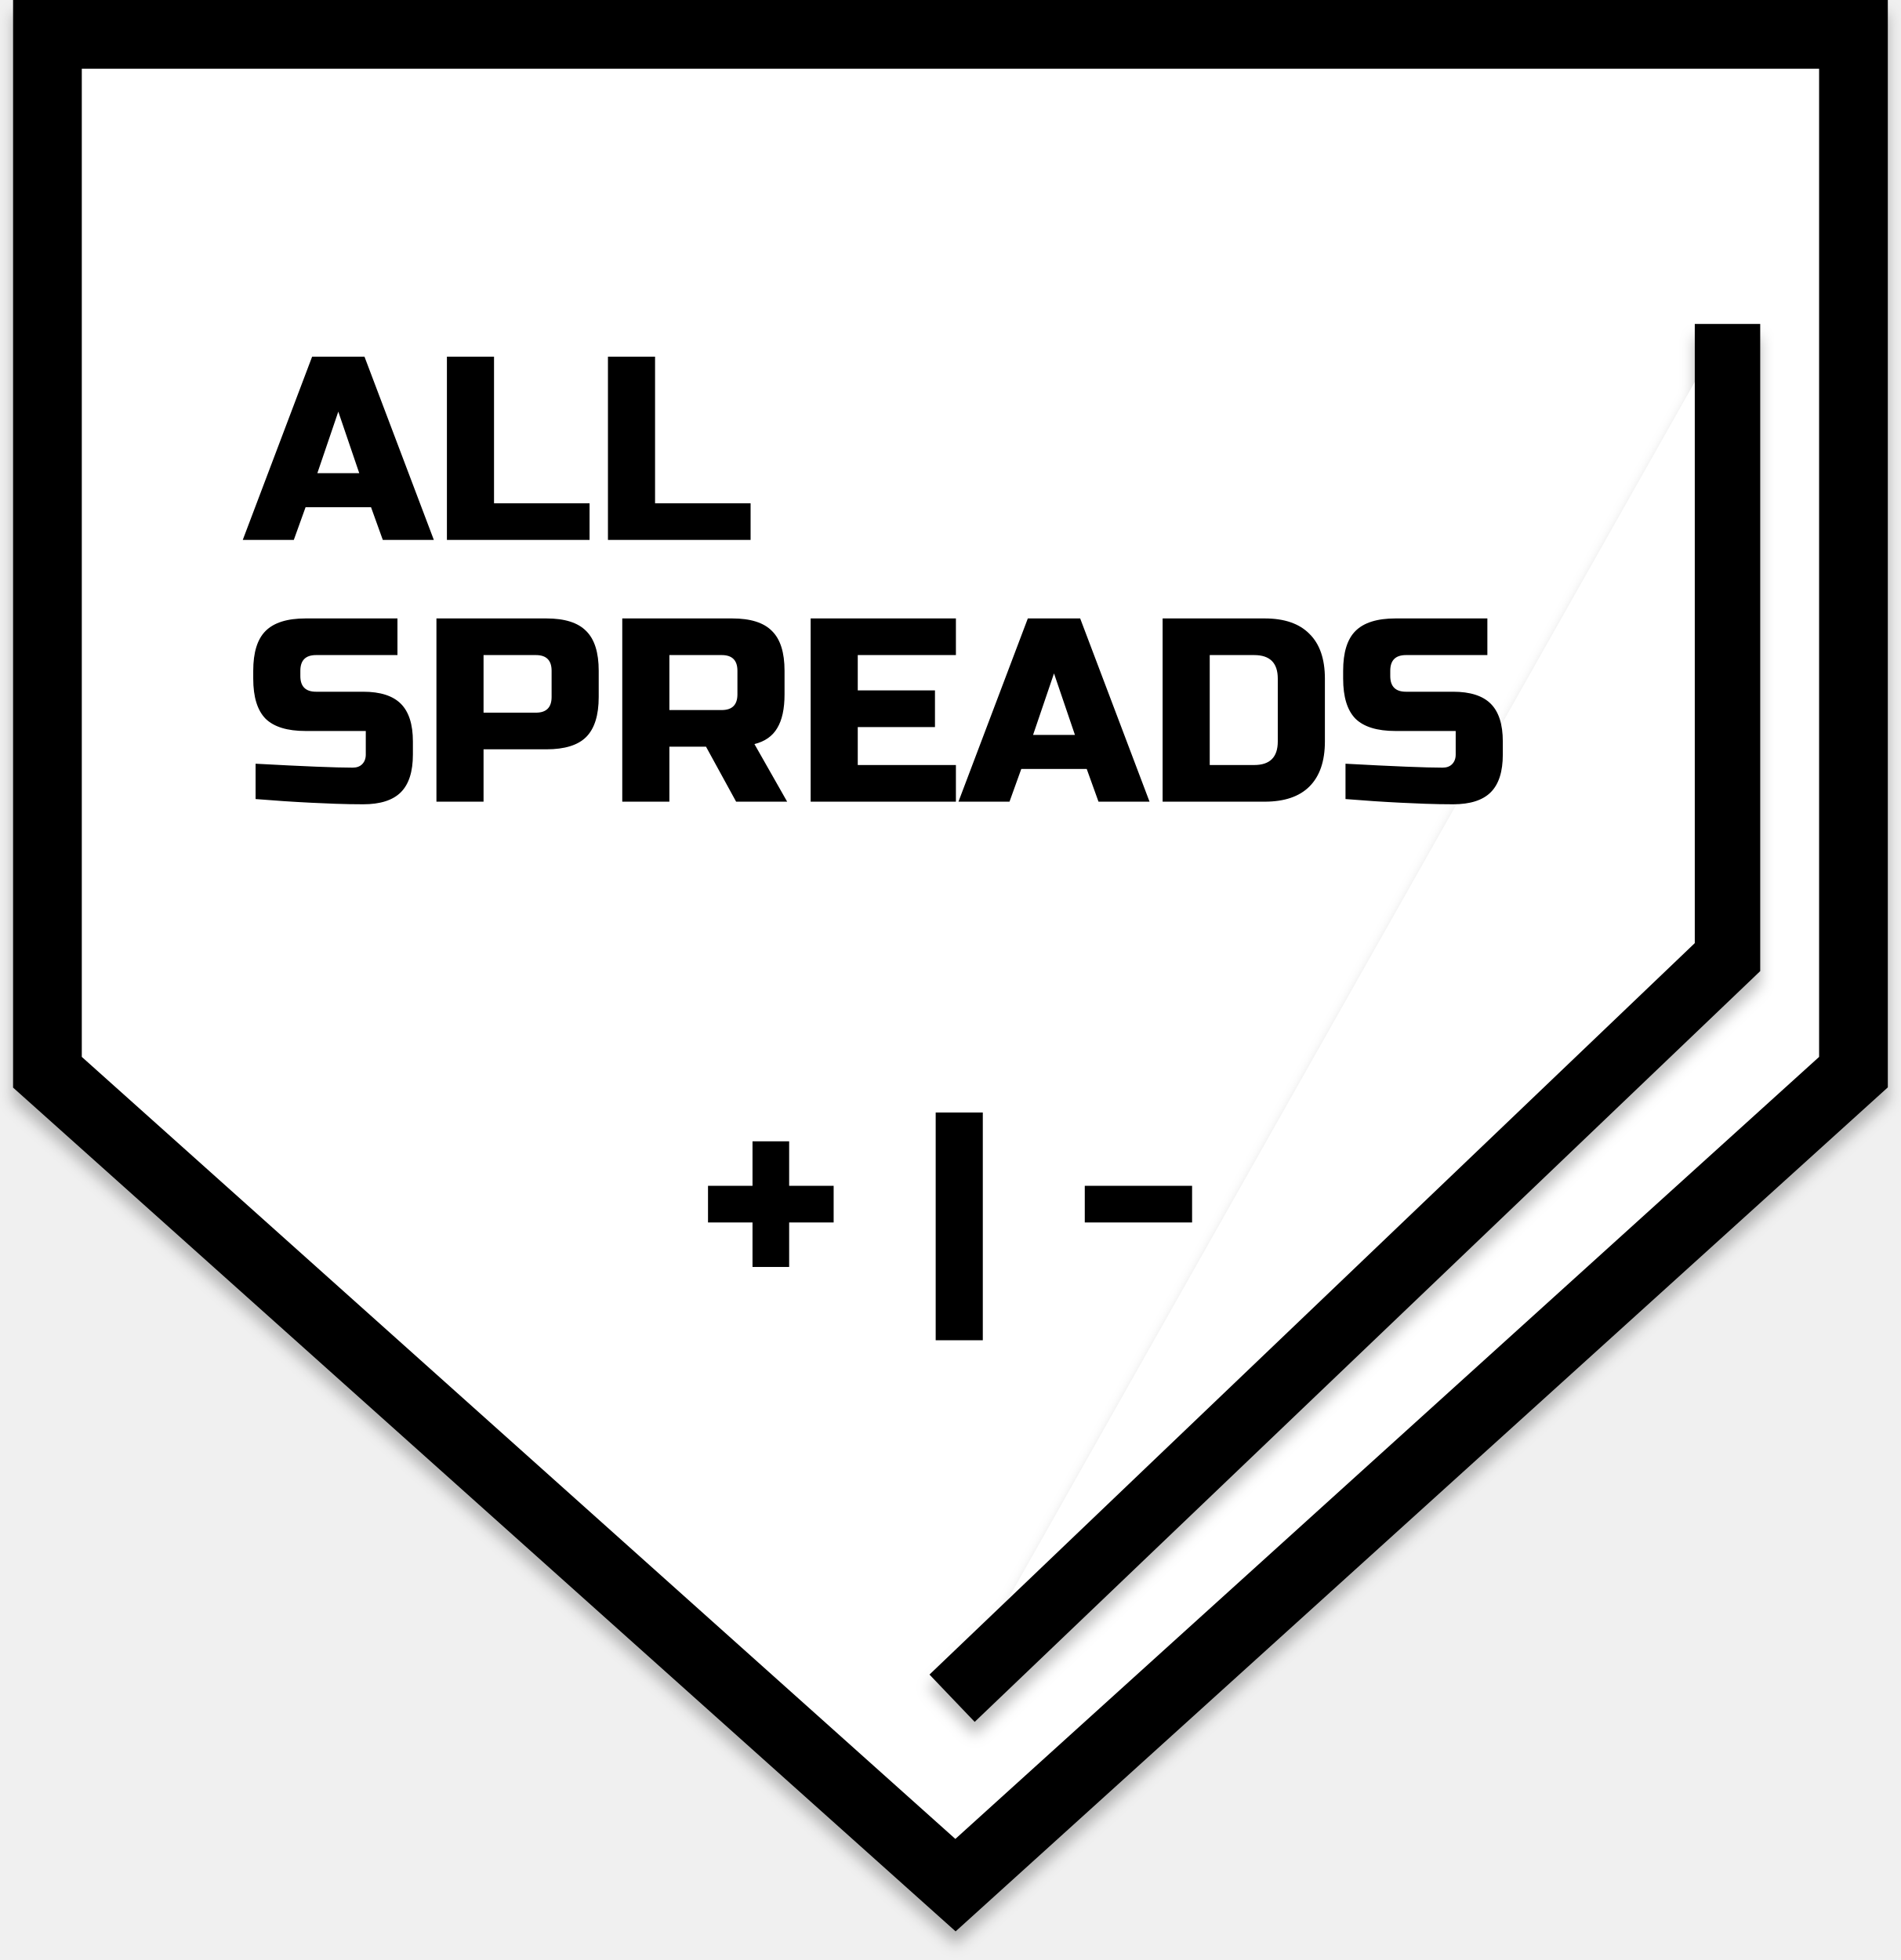
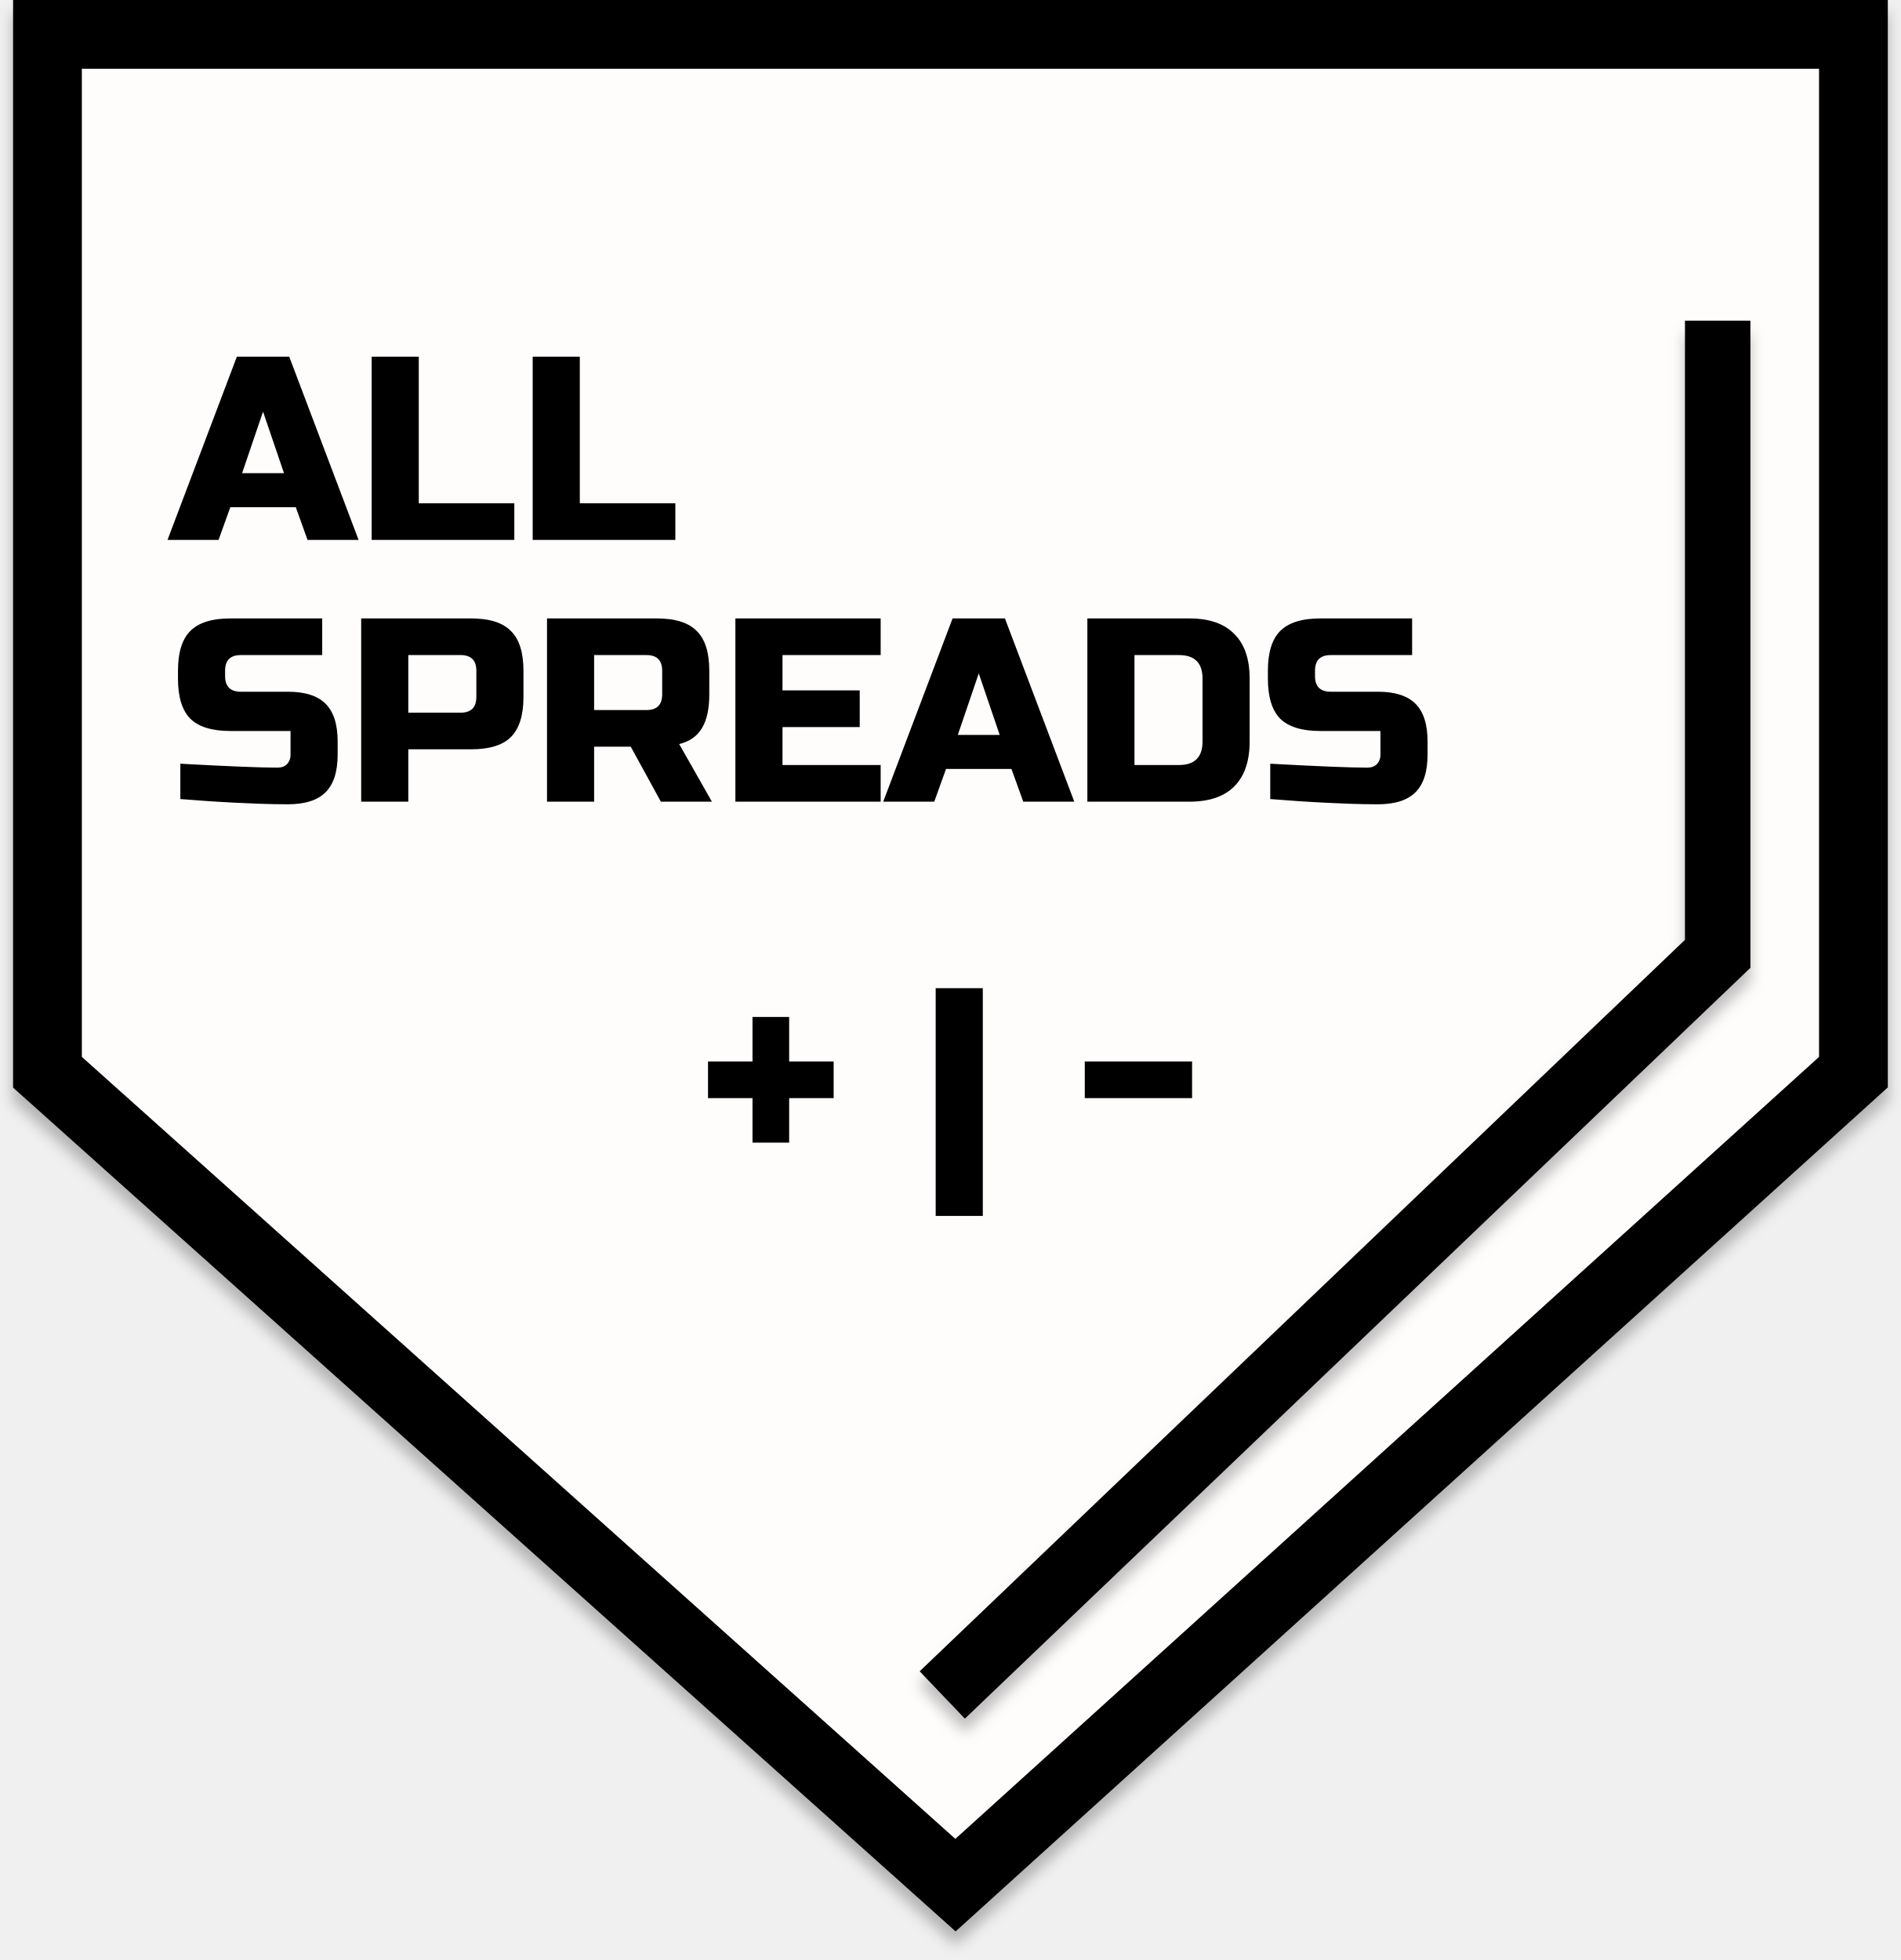
<svg xmlns="http://www.w3.org/2000/svg" width="581" height="599" viewBox="0 0 581 599" fill="none">
  <g filter="url(#filter0_d)">
-     <path fill="white" d="M563.047 330.784L566.5 327.658V323V21V10.5H556H290.5H25H14.5V21V323V327.693L17.997 330.823L284.997 569.823L292.04 576.128L299.047 569.784L563.047 330.784Z" stroke="black" stroke-width="21" />
+     <path d="M556 323V21H290.5H25V323L292 562L556 323Z" fill="#FFFCFC" />
+     <path d="M566.5 21V10.5H556H290.5H25H14.5V21V323V327.693L17.997 330.823L284.997 569.823L292.04 576.128L299.047 569.784L563.047 330.784L566.5 327.658V323V21Z" stroke="black" stroke-width="21" />
  </g>
  <g filter="url(#filter1_d)">
-     <path fill="white" d="M291 519L528 292.508V99" stroke="black" stroke-width="20" />
+     <path d="M288 518L525 291.508V98" stroke="black" stroke-width="20" />
  </g>
-   <path d="M89.8 165H74.2L95.4 109H111.4L132.6 165H117L113.4 155H93.4L89.8 165ZM97 144.6H109.8L103.4 125.8L97 144.6ZM150.997 153.8H180.197V165H136.597V109H150.997V153.8ZM200.216 153.8H229.416V165H185.816V109H200.216V153.8ZM78.12 233.4C92.733 234.2 102.627 234.6 107.8 234.6C109.027 234.6 109.987 234.253 110.68 233.56C111.427 232.813 111.8 231.827 111.8 230.6V223.4H93.4C87.8 223.4 83.72 222.147 81.16 219.64C78.653 217.08 77.4 213 77.4 207.4V205C77.4 199.4 78.653 195.347 81.16 192.84C83.72 190.28 87.8 189 93.4 189H121.48V200.2H96.6C93.4 200.2 91.8 201.8 91.8 205V206.6C91.8 209.8 93.4 211.4 96.6 211.4H111C116.227 211.4 120.067 212.627 122.52 215.08C124.973 217.533 126.2 221.373 126.2 226.6V230.6C126.2 235.827 124.973 239.667 122.52 242.12C120.067 244.573 116.227 245.8 111 245.8C108.28 245.8 105.4 245.747 102.36 245.64L95 245.32C89.56 245.053 83.933 244.68 78.12 244.2V233.4ZM133.394 189H166.994C172.594 189 176.647 190.28 179.154 192.84C181.714 195.347 182.994 199.4 182.994 205V213C182.994 218.6 181.714 222.68 179.154 225.24C176.647 227.747 172.594 229 166.994 229H147.794V245H133.394V189ZM168.594 205C168.594 201.8 166.994 200.2 163.794 200.2H147.794V217.8H163.794C166.994 217.8 168.594 216.2 168.594 213V205ZM190.191 189H223.791C229.391 189 233.444 190.28 235.951 192.84C238.511 195.347 239.791 199.4 239.791 205V212.2C239.791 216.627 239.044 220.067 237.551 222.52C236.111 224.973 233.791 226.6 230.591 227.4L240.591 245H224.991L215.791 228.2H204.591V245H190.191V189ZM225.391 205C225.391 201.8 223.791 200.2 220.591 200.2H204.591V217H220.591C223.791 217 225.391 215.4 225.391 212.2V205ZM292.169 245H247.769V189H292.169V200.2H262.169V211H285.769V222.2H262.169V233.8H292.169V245ZM308.55 245H292.95L314.15 189H330.15L351.35 245H335.75L332.15 235H312.15L308.55 245ZM315.75 224.6H328.55L322.15 205.8L315.75 224.6ZM386.547 189C392.574 189 397.134 190.573 400.227 193.72C403.374 196.813 404.947 201.373 404.947 207.4V226.6C404.947 232.627 403.374 237.213 400.227 240.36C397.134 243.453 392.574 245 386.547 245H355.347V189H386.547ZM390.547 207.4C390.547 202.6 388.147 200.2 383.347 200.2H369.747V233.8H383.347C388.147 233.8 390.547 231.4 390.547 226.6V207.4ZM411.245 233.4C425.858 234.2 435.752 234.6 440.925 234.6C442.152 234.6 443.112 234.253 443.805 233.56C444.552 232.813 444.925 231.827 444.925 230.6V223.4H426.525C420.925 223.4 416.845 222.147 414.285 219.64C411.778 217.08 410.525 213 410.525 207.4V205C410.525 199.4 411.778 195.347 414.285 192.84C416.845 190.28 420.925 189 426.525 189H454.605V200.2H429.725C426.525 200.2 424.925 201.8 424.925 205V206.6C424.925 209.8 426.525 211.4 429.725 211.4H444.125C449.352 211.4 453.192 212.627 455.645 215.08C458.098 217.533 459.325 221.373 459.325 226.6V230.6C459.325 235.827 458.098 239.667 455.645 242.12C453.192 244.573 449.352 245.8 444.125 245.8C441.405 245.8 438.525 245.747 435.485 245.64L428.125 245.32C422.685 245.053 417.058 244.68 411.245 244.2V233.4Z" fill="black" />
-   <path d="M241.2 362.4H254.8V373.6H241.2V387.2H230V373.6H216.4V362.4H230V348.8H241.2V362.4ZM300.388 409.6H285.988V340H300.388V409.6ZM331.556 373.6V362.4H364.356V373.6H331.556Z" fill="black" />
+   <path d="M66.8 165H51.2L72.4 109H88.4L109.6 165H94L90.4 155H70.4L66.8 165ZM74 144.6H86.8L80.4 125.8L74 144.6ZM127.997 153.8H157.197V165H113.597V109H127.997V153.8ZM177.216 153.8H206.416V165H162.816V109H177.216V153.8ZM55.12 233.4C69.733 234.2 79.627 234.6 84.8 234.6C86.027 234.6 86.987 234.253 87.68 233.56C88.427 232.813 88.8 231.827 88.8 230.6V223.4H70.4C64.8 223.4 60.72 222.147 58.16 219.64C55.653 217.08 54.4 213 54.4 207.4V205C54.4 199.4 55.653 195.347 58.16 192.84C60.72 190.28 64.8 189 70.4 189H98.48V200.2H73.6C70.4 200.2 68.8 201.8 68.8 205V206.6C68.8 209.8 70.4 211.4 73.6 211.4H88C93.227 211.4 97.067 212.627 99.52 215.08C101.973 217.533 103.2 221.373 103.2 226.6V230.6C103.2 235.827 101.973 239.667 99.52 242.12C97.067 244.573 93.227 245.8 88 245.8C85.28 245.8 82.4 245.747 79.36 245.64L72 245.32C66.56 245.053 60.933 244.68 55.12 244.2V233.4ZM110.394 189H143.994C149.594 189 153.647 190.28 156.154 192.84C158.714 195.347 159.994 199.4 159.994 205V213C159.994 218.6 158.714 222.68 156.154 225.24C153.647 227.747 149.594 229 143.994 229H124.794V245H110.394V189ZM145.594 205C145.594 201.8 143.994 200.2 140.794 200.2H124.794V217.8H140.794C143.994 217.8 145.594 216.2 145.594 213V205ZM167.191 189H200.791C206.391 189 210.444 190.28 212.951 192.84C215.511 195.347 216.791 199.4 216.791 205V212.2C216.791 216.627 216.044 220.067 214.551 222.52C213.111 224.973 210.791 226.6 207.591 227.4L217.591 245H201.991L192.791 228.2H181.591V245H167.191V189ZM202.391 205C202.391 201.8 200.791 200.2 197.591 200.2H181.591V217H197.591C200.791 217 202.391 215.4 202.391 212.2V205ZM269.169 245H224.769V189H269.169V200.2H239.169V211H262.769V222.2H239.169V233.8H269.169V245ZM285.55 245H269.95L291.15 189H307.15L328.35 245H312.75L309.15 235H289.15L285.55 245ZM292.75 224.6H305.55L299.15 205.8L292.75 224.6ZM363.547 189C369.574 189 374.134 190.573 377.227 193.72C380.374 196.813 381.947 201.373 381.947 207.4V226.6C381.947 232.627 380.374 237.213 377.227 240.36C374.134 243.453 369.574 245 363.547 245H332.347V189H363.547ZM367.547 207.4C367.547 202.6 365.147 200.2 360.347 200.2H346.747V233.8H360.347C365.147 233.8 367.547 231.4 367.547 226.6V207.4ZM388.245 233.4C402.858 234.2 412.752 234.6 417.925 234.6C419.152 234.6 420.112 234.253 420.805 233.56C421.552 232.813 421.925 231.827 421.925 230.6V223.4H403.525C397.925 223.4 393.845 222.147 391.285 219.64C388.778 217.08 387.525 213 387.525 207.4V205C387.525 199.4 388.778 195.347 391.285 192.84C393.845 190.28 397.925 189 403.525 189H431.605V200.2H406.725C403.525 200.2 401.925 201.8 401.925 205V206.6C401.925 209.8 403.525 211.4 406.725 211.4H421.125C426.352 211.4 430.192 212.627 432.645 215.08C435.098 217.533 436.325 221.373 436.325 226.6V230.6C436.325 235.827 435.098 239.667 432.645 242.12C430.192 244.573 426.352 245.8 421.125 245.8C418.405 245.8 415.525 245.747 412.485 245.64L405.125 245.32C399.685 245.053 394.058 244.68 388.245 244.2V233.4Z" fill="black" />
+   <path d="M241.2 324.4H254.8V335.6H241.2V349.2H230V335.6H216.4V324.4H230V310.8H241.2V324.4ZM300.388 371.6H285.988V302H300.388V371.6ZM331.556 335.6V324.4H364.356V335.6H331.556Z" fill="black" />
  <defs>
    <filter id="filter0_d" x="0" y="0" width="581" height="598.255" filterUnits="userSpaceOnUse" color-interpolation-filters="sRGB">
      <feFlood flood-opacity="0" result="BackgroundImageFix" />
      <feColorMatrix in="SourceAlpha" type="matrix" values="0 0 0 0 0 0 0 0 0 0 0 0 0 0 0 0 0 0 127 0" />
      <feOffset dy="4" />
      <feGaussianBlur stdDeviation="2" />
      <feColorMatrix type="matrix" values="0 0 0 0 0 0 0 0 0 0 0 0 0 0 0 0 0 0 0.25 0" />
      <feBlend mode="normal" in2="BackgroundImageFix" result="effect1_dropShadow" />
      <feBlend mode="normal" in="SourceGraphic" in2="effect1_dropShadow" result="shape" />
    </filter>
-     <filter id="filter1_d" x="280.091" y="99" width="261.909" height="435.23" filterUnits="userSpaceOnUse" color-interpolation-filters="sRGB">
+     <filter id="filter1_d" x="277.091" y="98" width="261.909" height="435.23" filterUnits="userSpaceOnUse" color-interpolation-filters="sRGB">
      <feFlood flood-opacity="0" result="BackgroundImageFix" />
      <feColorMatrix in="SourceAlpha" type="matrix" values="0 0 0 0 0 0 0 0 0 0 0 0 0 0 0 0 0 0 127 0" />
      <feOffset dy="4" />
      <feGaussianBlur stdDeviation="2" />
      <feColorMatrix type="matrix" values="0 0 0 0 0 0 0 0 0 0 0 0 0 0 0 0 0 0 0.25 0" />
      <feBlend mode="normal" in2="BackgroundImageFix" result="effect1_dropShadow" />
      <feBlend mode="normal" in="SourceGraphic" in2="effect1_dropShadow" result="shape" />
    </filter>
  </defs>
</svg>
